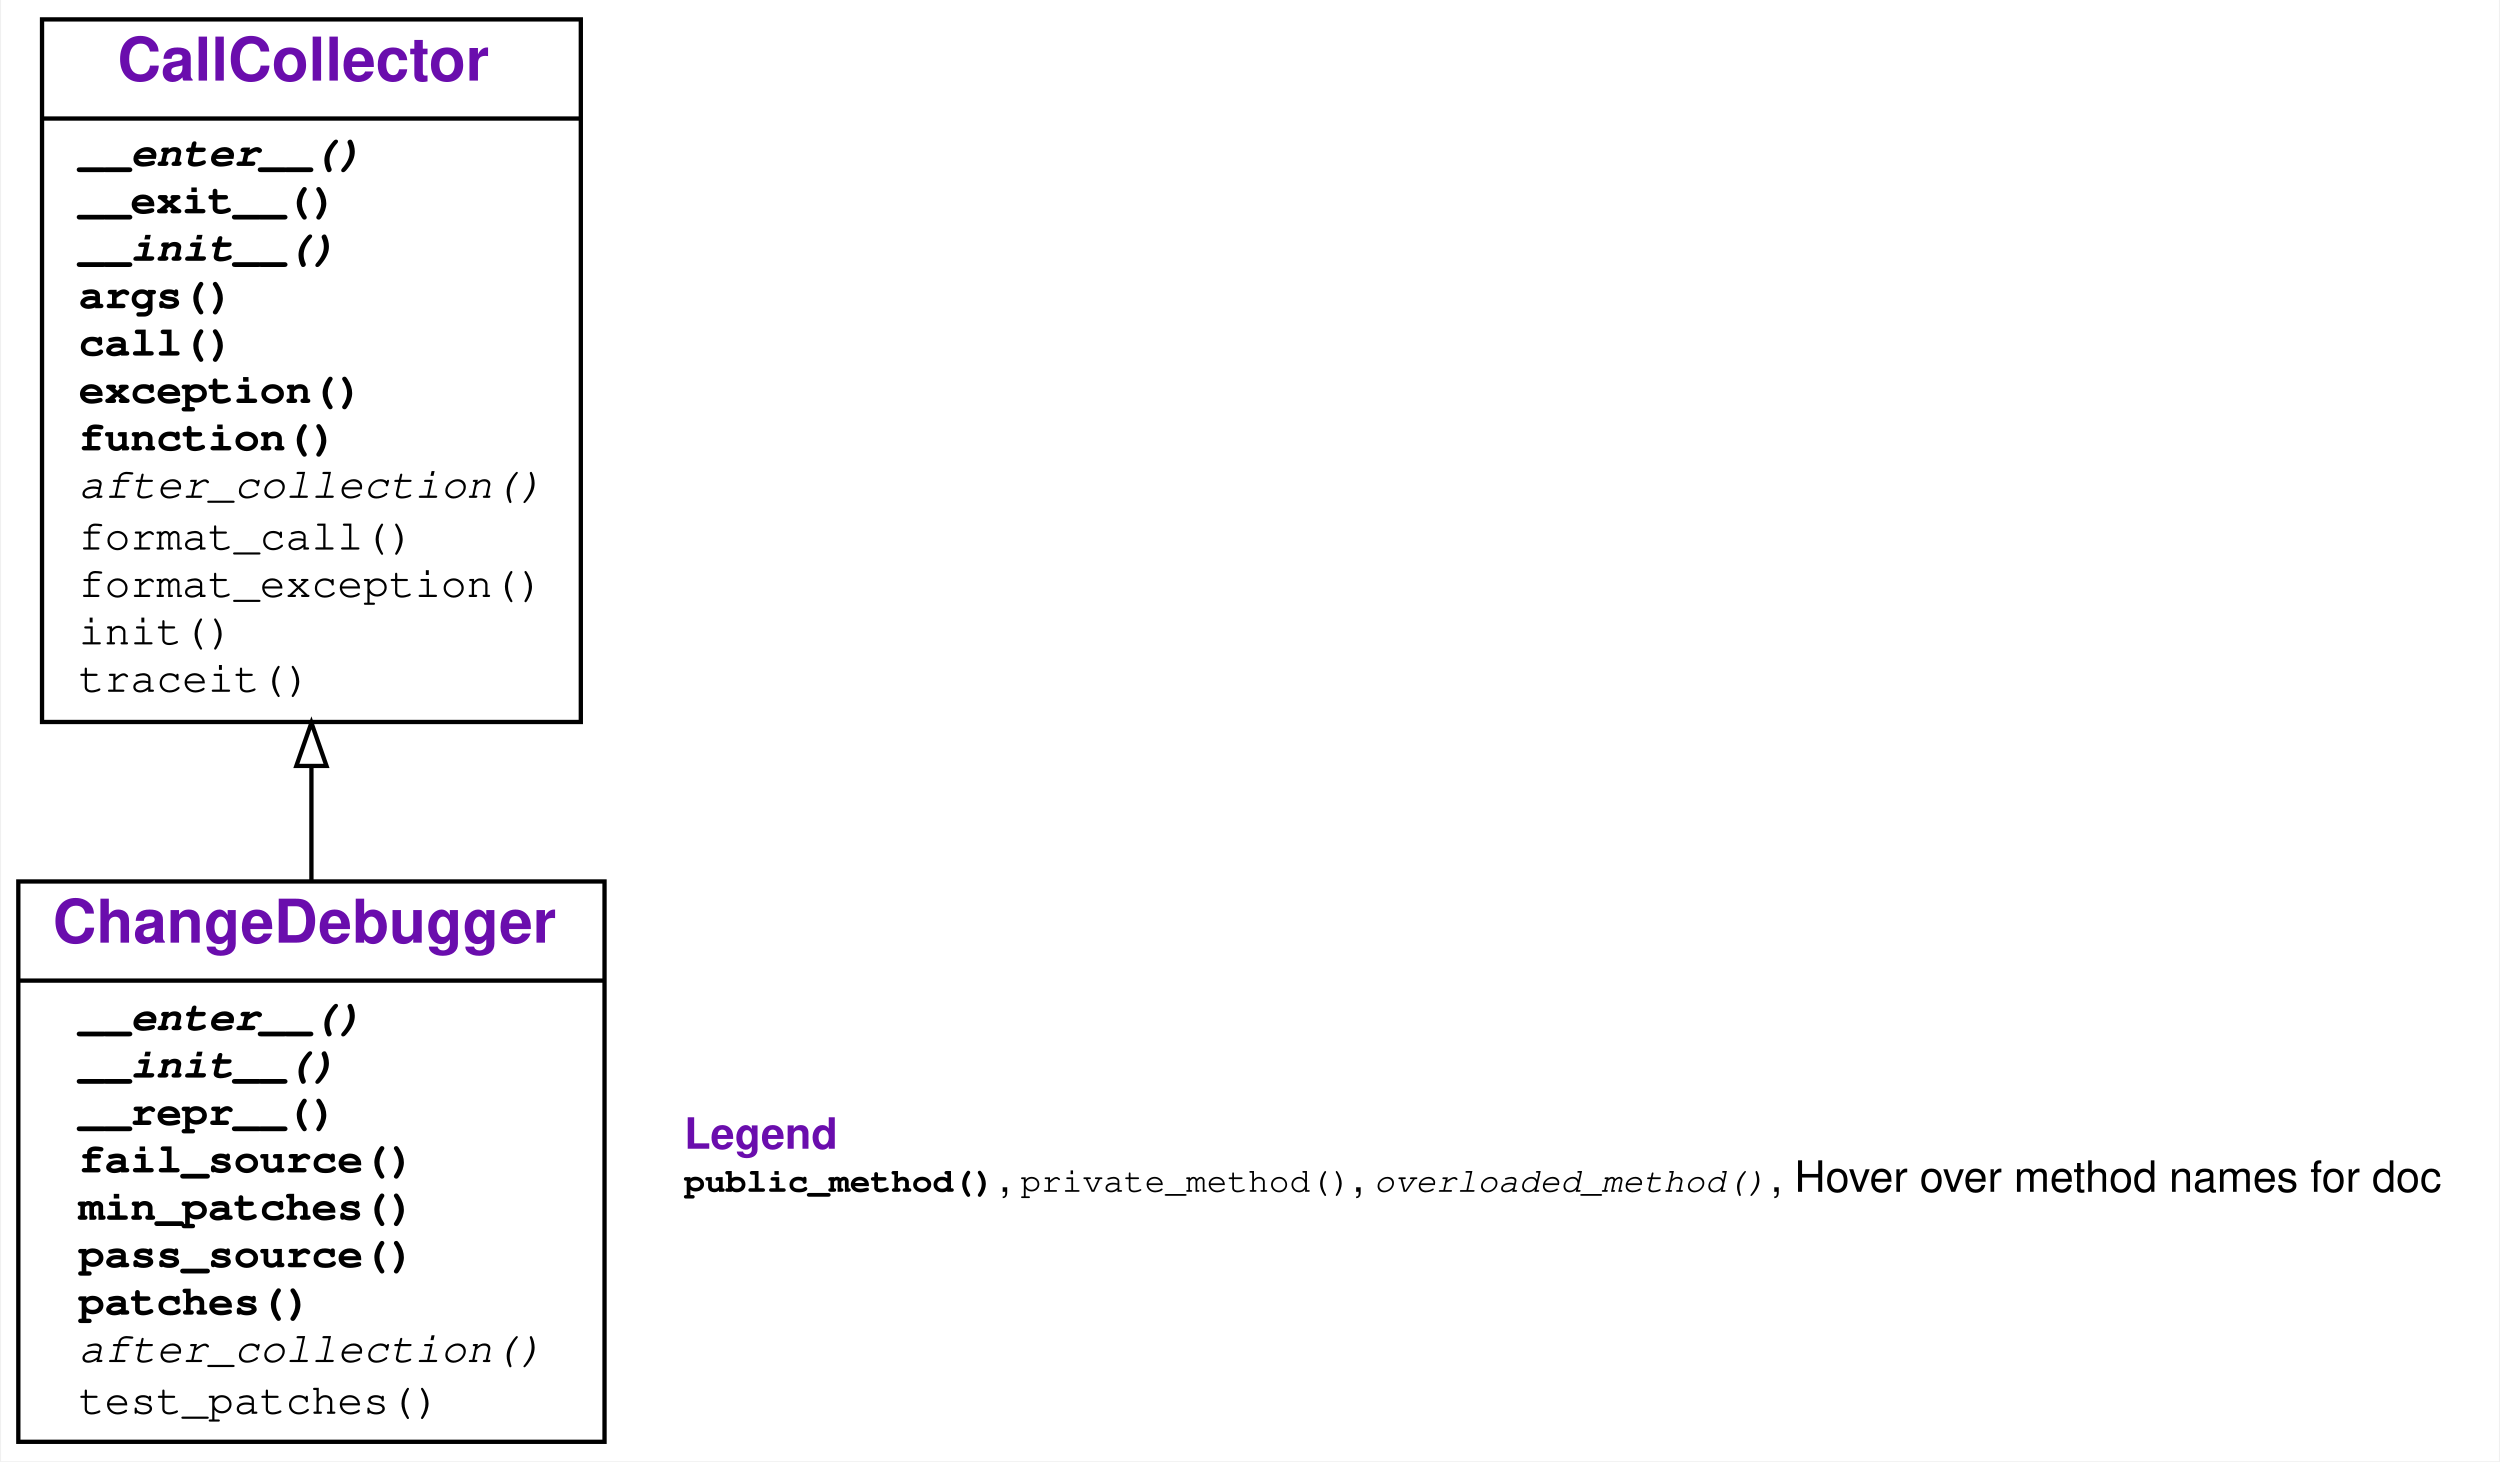
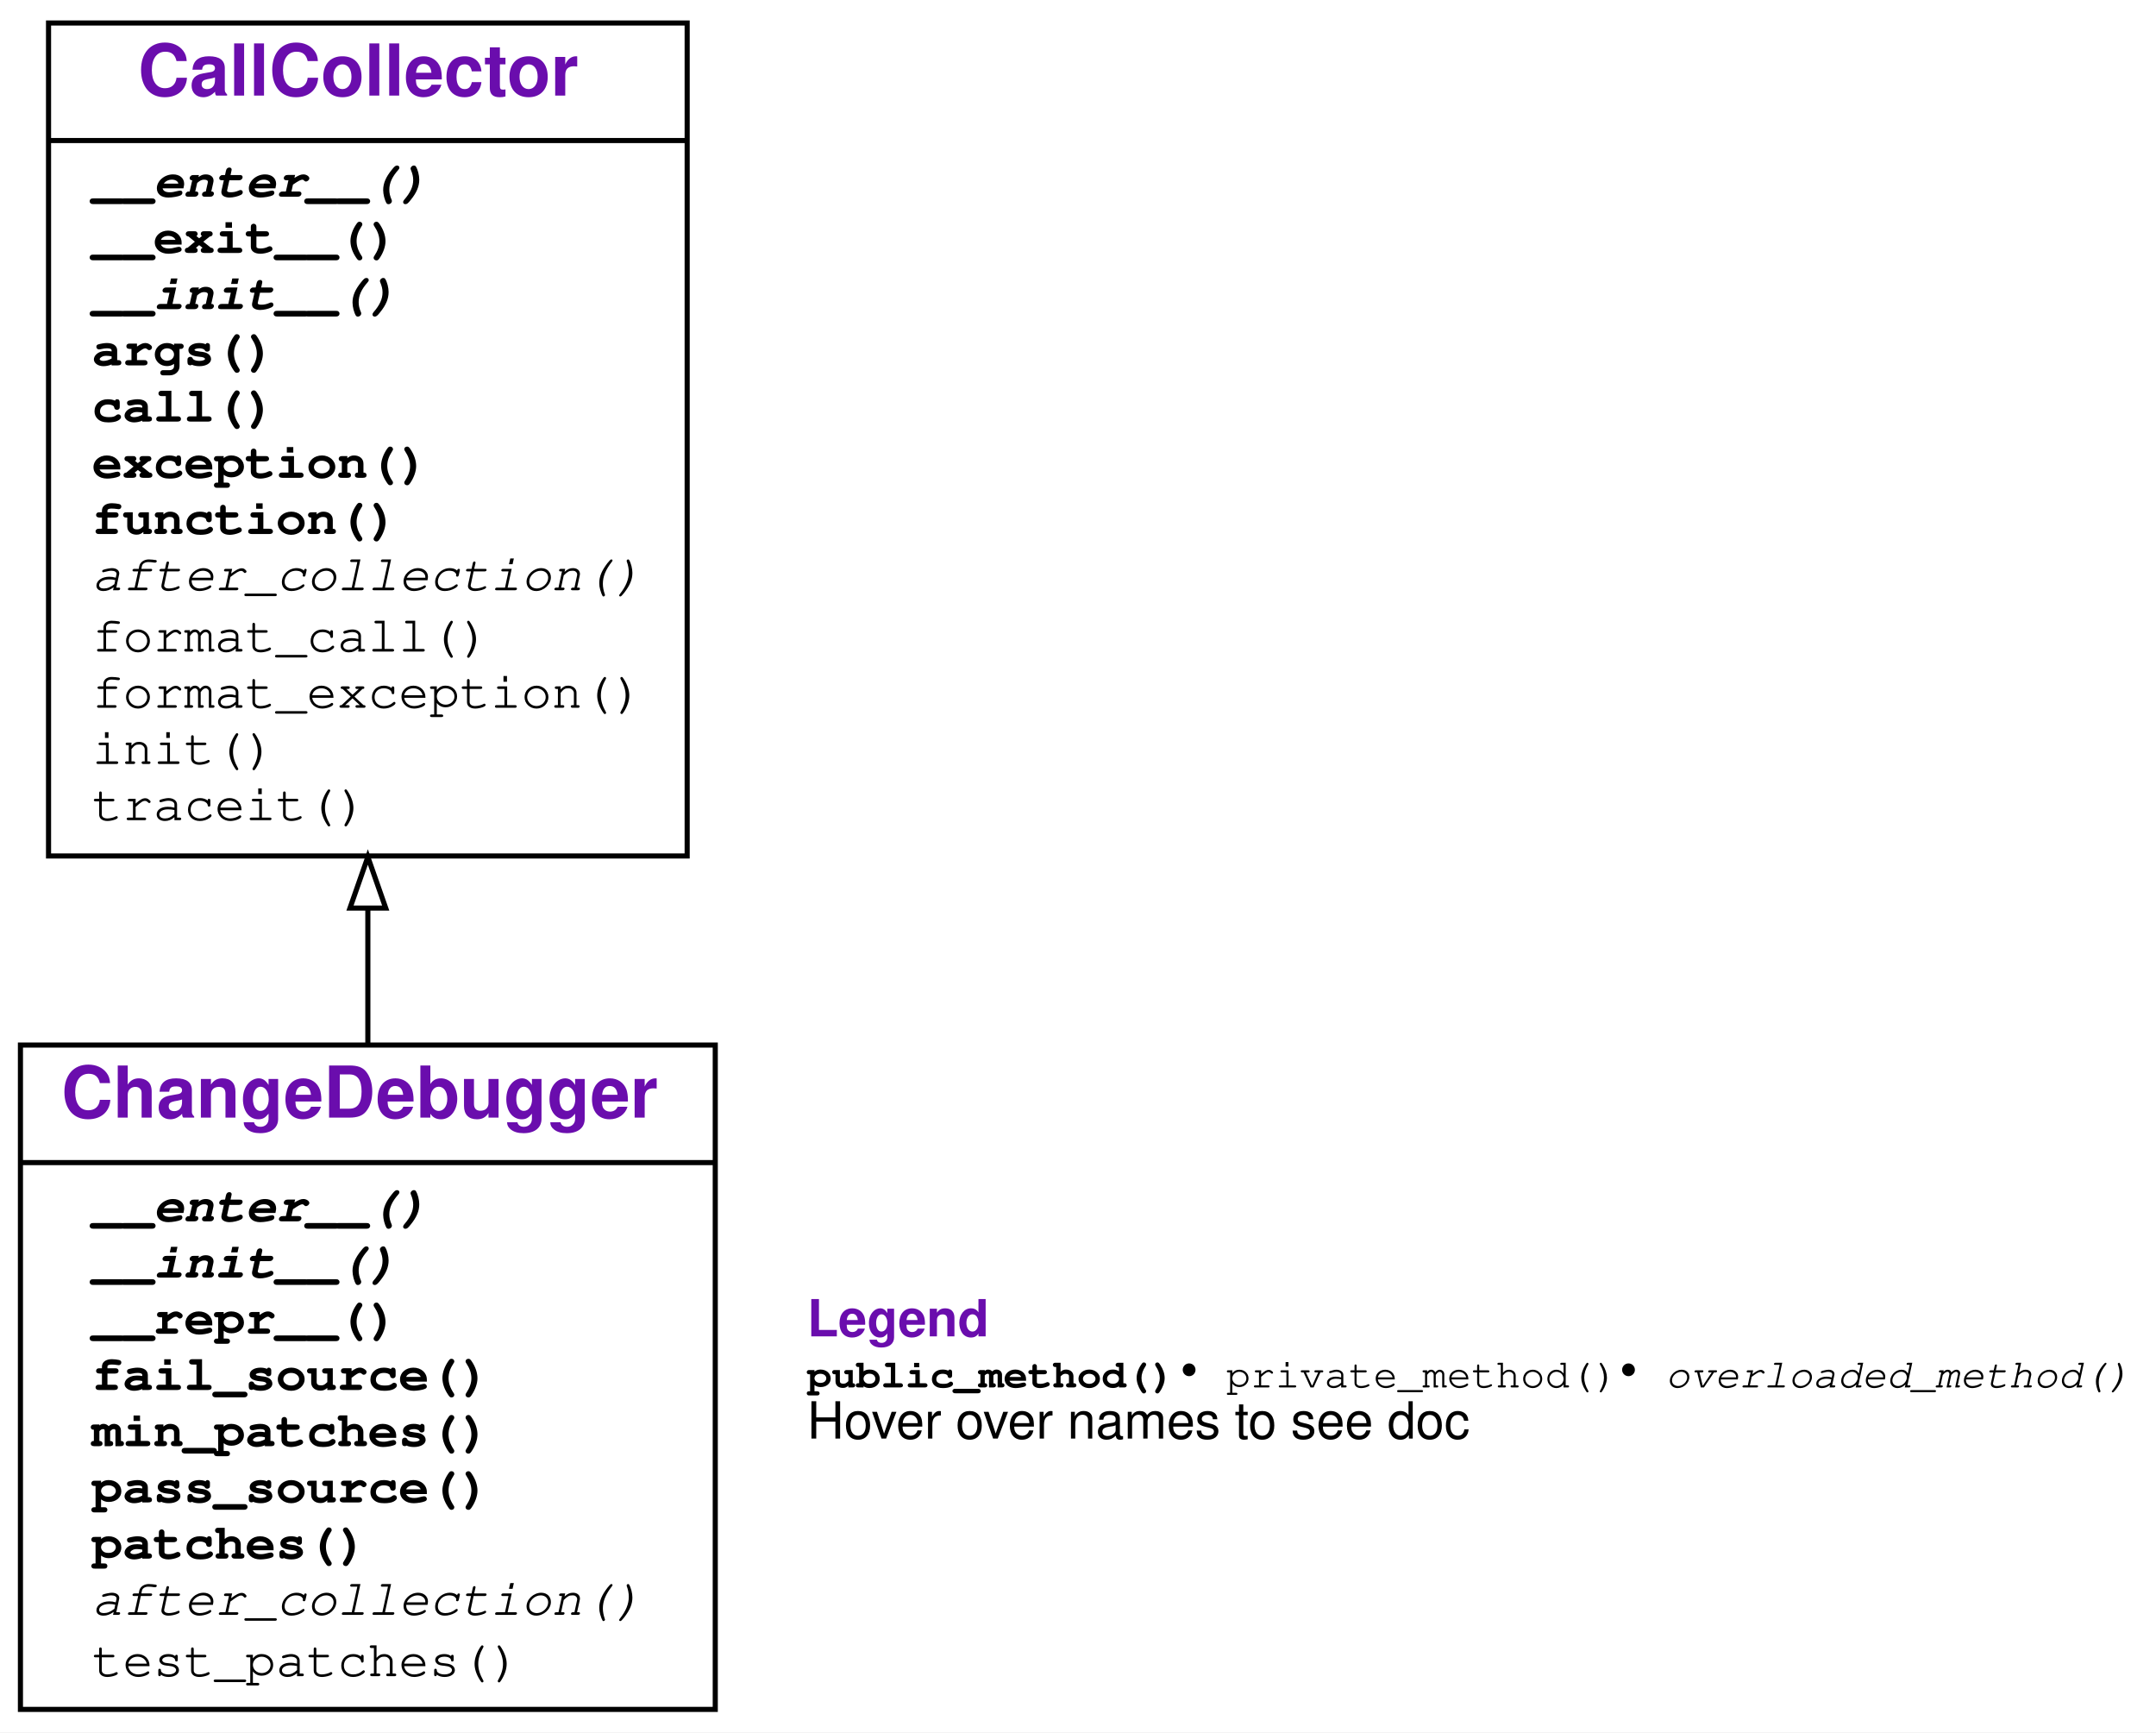
- <svg xmlns="http://www.w3.org/2000/svg" xmlns:xlink="http://www.w3.org/1999/xlink" width="580pt" height="339pt" viewBox="0.00 0.00 579.50 339.00">
+ <svg xmlns="http://www.w3.org/2000/svg" xmlns:xlink="http://www.w3.org/1999/xlink" width="422pt" height="339pt" viewBox="0.00 0.00 422.00 339.00">
  <g id="graph0" class="graph" transform="scale(1 1) rotate(0) translate(4 335)">
    <g id="a_graph0">
      <a xlink:title="ChangeDebugger class hierarchy">
-         <polygon fill="#ffffff" stroke="transparent" points="-4,4 -4,-335 575.5,-335 575.5,4 -4,4" />
+         <polygon fill="#ffffff" stroke="transparent" points="-4,4 -4,-335 418,-335 418,4 -4,4" />
      </a>
    </g>
    <g id="node1" class="node">
      <g id="a_node1">
        <a xlink:href="#" xlink:title="class ChangeDebugger">
          <polygon fill="none" stroke="#000000" points="0,-.5 0,-130.5 136,-130.5 136,-.5 0,-.5" />
          <text text-anchor="start" x="8" y="-116.3" font-family="Raleway, Helvetica, Arial, sans-serif" font-weight="bold" font-size="14.00" fill="#6a0dad">ChangeDebugger</text>
          <polyline fill="none" stroke="#000000" points="0,-107.5 136,-107.5 " />
          <g id="a_node1_0">
            <a xlink:href="#" xlink:title="ChangeDebugger">
              <g id="a_node1_1">
                <a xlink:href="#" xlink:title="__enter__(self):&#10;    Called at begin of a `with` block. Checks if current source fails.">
                  <text text-anchor="start" x="14" y="-96" font-family="'Fira Mono', 'Source Code Pro', 'Courier', monospace" font-weight="bold" font-style="italic" font-size="10.00" fill="#000000">__enter__()</text>
                </a>
              </g>
              <g id="a_node1_2">
                <a xlink:href="#" xlink:title="__init__(self, pass_source, fail_source, **ddargs):&#10;    Constructor. Takes a passing source file (`pass_source`)&#10;    and a failing source file (`fail_source`).&#10;    Additional arguments are passed to `DeltaDebugger` constructor.&#10;    ">
                  <text text-anchor="start" x="14" y="-85" font-family="'Fira Mono', 'Source Code Pro', 'Courier', monospace" font-weight="bold" font-style="italic" font-size="10.00" fill="#000000">__init__()</text>
                </a>
              </g>
              <g id="a_node1_3">
                <a xlink:href="#" xlink:title="__repr__(self):&#10;    Return readable list of minimal patches">
                  <text text-anchor="start" x="14" y="-74" font-family="'Fira Mono', 'Source Code Pro', 'Courier', monospace" font-weight="bold" font-size="10.00" fill="#000000">__repr__()</text>
                </a>
              </g>
              <g id="a_node1_4">
                <a xlink:href="#" xlink:title="fail_source(self):&#10;    Return the failing source file.">
                  <text text-anchor="start" x="14" y="-63" font-family="'Fira Mono', 'Source Code Pro', 'Courier', monospace" font-weight="bold" font-size="10.00" fill="#000000">fail_source()</text>
                </a>
              </g>
              <g id="a_node1_5">
                <a xlink:href="#" xlink:title="min_patches(self):&#10;    Compute a minimal set of patches.">
                  <text text-anchor="start" x="14" y="-52" font-family="'Fira Mono', 'Source Code Pro', 'Courier', monospace" font-weight="bold" font-size="10.00" fill="#000000">min_patches()</text>
                </a>
              </g>
              <g id="a_node1_6">
                <a xlink:href="#" xlink:title="pass_source(self):&#10;    Return the passing source file.">
                  <text text-anchor="start" x="14" y="-41" font-family="'Fira Mono', 'Source Code Pro', 'Courier', monospace" font-weight="bold" font-size="10.00" fill="#000000">pass_source()</text>
                </a>
              </g>
              <g id="a_node1_7">
                <a xlink:href="#" xlink:title="patches(self):&#10;    Return the diff between passing and failing source files.">
                  <text text-anchor="start" x="14" y="-30" font-family="'Fira Mono', 'Source Code Pro', 'Courier', monospace" font-weight="bold" font-size="10.00" fill="#000000">patches()</text>
                </a>
              </g>
              <g id="a_node1_8">
                <a xlink:href="#" xlink:title="after_collection(self):&#10;    Diagnostics.">
                  <text text-anchor="start" x="14" y="-19" font-family="'Fira Mono', 'Source Code Pro', 'Courier', monospace" font-style="italic" font-size="10.00" fill="#000000">after_collection()</text>
                </a>
              </g>
              <g id="a_node1_9">
                <a xlink:href="#" xlink:title="test_patches(self, patches)">
                  <text text-anchor="start" x="14" y="-7" font-family="'Fira Mono', 'Source Code Pro', 'Courier', monospace" font-size="10.00" fill="#000000">test_patches()</text>
                </a>
              </g>
            </a>
          </g>
        </a>
      </g>
    </g>
    <g id="node2" class="node">
      <g id="a_node2">
        <a xlink:href="DeltaDebugger.ipynb" xlink:title="class CallCollector">
          <polygon fill="none" stroke="#000000" points="5.5,-167.5 5.5,-330.5 130.5,-330.5 130.5,-167.5 5.5,-167.5" />
          <text text-anchor="start" x="23" y="-316.3" font-family="Raleway, Helvetica, Arial, sans-serif" font-weight="bold" font-size="14.00" fill="#6a0dad">CallCollector</text>
          <polyline fill="none" stroke="#000000" points="5.5,-307.5 130.5,-307.5 " />
          <g id="a_node2_10">
            <a xlink:href="#" xlink:title="CallCollector">
              <g id="a_node2_11">
                <a xlink:href="DeltaDebugger.ipynb" xlink:title="__enter__(self):&#10;    Called at begin of `with` block. Turn tracing on.">
                  <text text-anchor="start" x="14" y="-296.5" font-family="'Fira Mono', 'Source Code Pro', 'Courier', monospace" font-weight="bold" font-style="italic" font-size="10.00" fill="#000000">__enter__()</text>
                </a>
              </g>
              <g id="a_node2_12">
                <a xlink:href="DeltaDebugger.ipynb" xlink:title="__exit__(self, exc_type, exc_value, traceback):&#10;    Called at end of `with` block. Turn tracing off.">
                  <text text-anchor="start" x="14" y="-285.5" font-family="'Fira Mono', 'Source Code Pro', 'Courier', monospace" font-weight="bold" font-size="10.00" fill="#000000">__exit__()</text>
                </a>
              </g>
              <g id="a_node2_13">
                <a xlink:href="DeltaDebugger.ipynb" xlink:title="__init__(self):&#10;    Initialize collector">
                  <text text-anchor="start" x="14" y="-274.5" font-family="'Fira Mono', 'Source Code Pro', 'Courier', monospace" font-weight="bold" font-style="italic" font-size="10.00" fill="#000000">__init__()</text>
                </a>
              </g>
              <g id="a_node2_14">
                <a xlink:href="DeltaDebugger.ipynb" xlink:title="args(self):&#10;    Return the dictionary of collected arguments.">
                  <text text-anchor="start" x="14" y="-263.5" font-family="'Fira Mono', 'Source Code Pro', 'Courier', monospace" font-weight="bold" font-size="10.00" fill="#000000">args()</text>
                </a>
              </g>
              <g id="a_node2_15">
                <a xlink:href="DeltaDebugger.ipynb" xlink:title="call(self, new_args={}):&#10;    Call collected function. If new_args is given,&#10;    override arguments from its {var: value} entries.">
                  <text text-anchor="start" x="14" y="-252.5" font-family="'Fira Mono', 'Source Code Pro', 'Courier', monospace" font-weight="bold" font-size="10.00" fill="#000000">call()</text>
                </a>
              </g>
              <g id="a_node2_16">
                <a xlink:href="DeltaDebugger.ipynb" xlink:title="exception(self):&#10;    Return the exception produced.">
                  <text text-anchor="start" x="14" y="-241.5" font-family="'Fira Mono', 'Source Code Pro', 'Courier', monospace" font-weight="bold" font-size="10.00" fill="#000000">exception()</text>
                </a>
              </g>
              <g id="a_node2_17">
                <a xlink:href="DeltaDebugger.ipynb" xlink:title="function(self):&#10;    Return the function called.">
                  <text text-anchor="start" x="14" y="-230.5" font-family="'Fira Mono', 'Source Code Pro', 'Courier', monospace" font-weight="bold" font-size="10.00" fill="#000000">function()</text>
                </a>
              </g>
              <g id="a_node2_18">
                <a xlink:href="DeltaDebugger.ipynb" xlink:title="after_collection(self):&#10;    Called after collection. To be defined in subclasses.">
                  <text text-anchor="start" x="14" y="-219.5" font-family="'Fira Mono', 'Source Code Pro', 'Courier', monospace" font-style="italic" font-size="10.00" fill="#000000">after_collection()</text>
                </a>
              </g>
              <g id="a_node2_19">
                <a xlink:href="DeltaDebugger.ipynb" xlink:title="format_call(self, args=None):&#10;    Return a string representing a call of the function with given args.">
                  <text text-anchor="start" x="14" y="-207.5" font-family="'Fira Mono', 'Source Code Pro', 'Courier', monospace" font-size="10.00" fill="#000000">format_call()</text>
                </a>
              </g>
              <g id="a_node2_20">
                <a xlink:href="DeltaDebugger.ipynb" xlink:title="format_exception(self, exc=None):&#10;    Return a string representing the given exception.">
                  <text text-anchor="start" x="14" y="-196.5" font-family="'Fira Mono', 'Source Code Pro', 'Courier', monospace" font-size="10.00" fill="#000000">format_exception()</text>
                </a>
              </g>
              <g id="a_node2_21">
                <a xlink:href="DeltaDebugger.ipynb" xlink:title="init(self):&#10;    Reset for new collection.">
                  <text text-anchor="start" x="14" y="-185.5" font-family="'Fira Mono', 'Source Code Pro', 'Courier', monospace" font-size="10.00" fill="#000000">init()</text>
                </a>
              </g>
              <g id="a_node2_22">
                <a xlink:href="DeltaDebugger.ipynb" xlink:title="traceit(self, frame, event, arg):&#10;    Tracing function. Collect first call, then turn tracing off.">
                  <text text-anchor="start" x="14" y="-174.5" font-family="'Fira Mono', 'Source Code Pro', 'Courier', monospace" font-size="10.00" fill="#000000">traceit()</text>
                </a>
              </g>
            </a>
          </g>
        </a>
      </g>
    </g>
    <g id="edge1" class="edge">
      <path fill="none" stroke="#000000" d="M68,-130.712C68,-139.319 68,-148.268 68,-157.216" />
      <polygon fill="none" stroke="#000000" points="64.5,-157.302 68,-167.302 71.5,-157.302 64.5,-157.302" />
    </g>
    <g id="node3" class="node">
-       <text text-anchor="start" x="154.5" y="-68.5" font-family="Raleway, Helvetica, Arial, sans-serif" font-weight="bold" font-size="10.00" fill="#6a0dad">Legend</text>
-       <text text-anchor="start" x="154.5" y="-58.5" font-family="'Fira Mono', 'Source Code Pro', 'Courier', monospace" font-weight="bold" font-size="8.00" fill="#000000">public_method()</text>
-       <text text-anchor="start" x="227.5" y="-58.5" font-family="Raleway, Helvetica, Arial, sans-serif" font-size="10.00" fill="#000000">, </text>
-       <text text-anchor="start" x="232.5" y="-58.5" font-family="'Fira Mono', 'Source Code Pro', 'Courier', monospace" font-size="8.00" fill="#000000">private_method()</text>
-       <text text-anchor="start" x="309.5" y="-58.5" font-family="Raleway, Helvetica, Arial, sans-serif" font-size="10.00" fill="#000000">, </text>
-       <text text-anchor="start" x="314.5" y="-58.5" font-family="'Fira Mono', 'Source Code Pro', 'Courier', monospace" font-style="italic" font-size="8.00" fill="#000000">overloaded_method()</text>
-       <text text-anchor="start" x="406.5" y="-58.5" font-family="Raleway, Helvetica, Arial, sans-serif" font-size="10.00" fill="#000000">, Hover over method names for doc</text>
+       <text text-anchor="start" x="154" y="-73.5" font-family="Raleway, Helvetica, Arial, sans-serif" font-weight="bold" font-size="10.00" fill="#6a0dad">Legend</text>
+       <text text-anchor="start" x="154" y="-63.5" font-family="'Fira Mono', 'Source Code Pro', 'Courier', monospace" font-weight="bold" font-size="8.00" fill="#000000">public_method()</text>
+       <text text-anchor="start" x="227" y="-63.5" font-family="Raleway, Helvetica, Arial, sans-serif" font-size="10.00" fill="#000000"> • </text>
+       <text text-anchor="start" x="236" y="-63.5" font-family="'Fira Mono', 'Source Code Pro', 'Courier', monospace" font-size="8.00" fill="#000000">private_method()</text>
+       <text text-anchor="start" x="313" y="-63.5" font-family="Raleway, Helvetica, Arial, sans-serif" font-size="10.00" fill="#000000"> • </text>
+       <text text-anchor="start" x="322" y="-63.5" font-family="'Fira Mono', 'Source Code Pro', 'Courier', monospace" font-style="italic" font-size="8.00" fill="#000000">overloaded_method()</text>
+       <text text-anchor="start" x="154" y="-53.5" font-family="Raleway, Helvetica, Arial, sans-serif" font-size="10.00" fill="#000000">Hover over names to see doc</text>
    </g>
  </g>
</svg>
